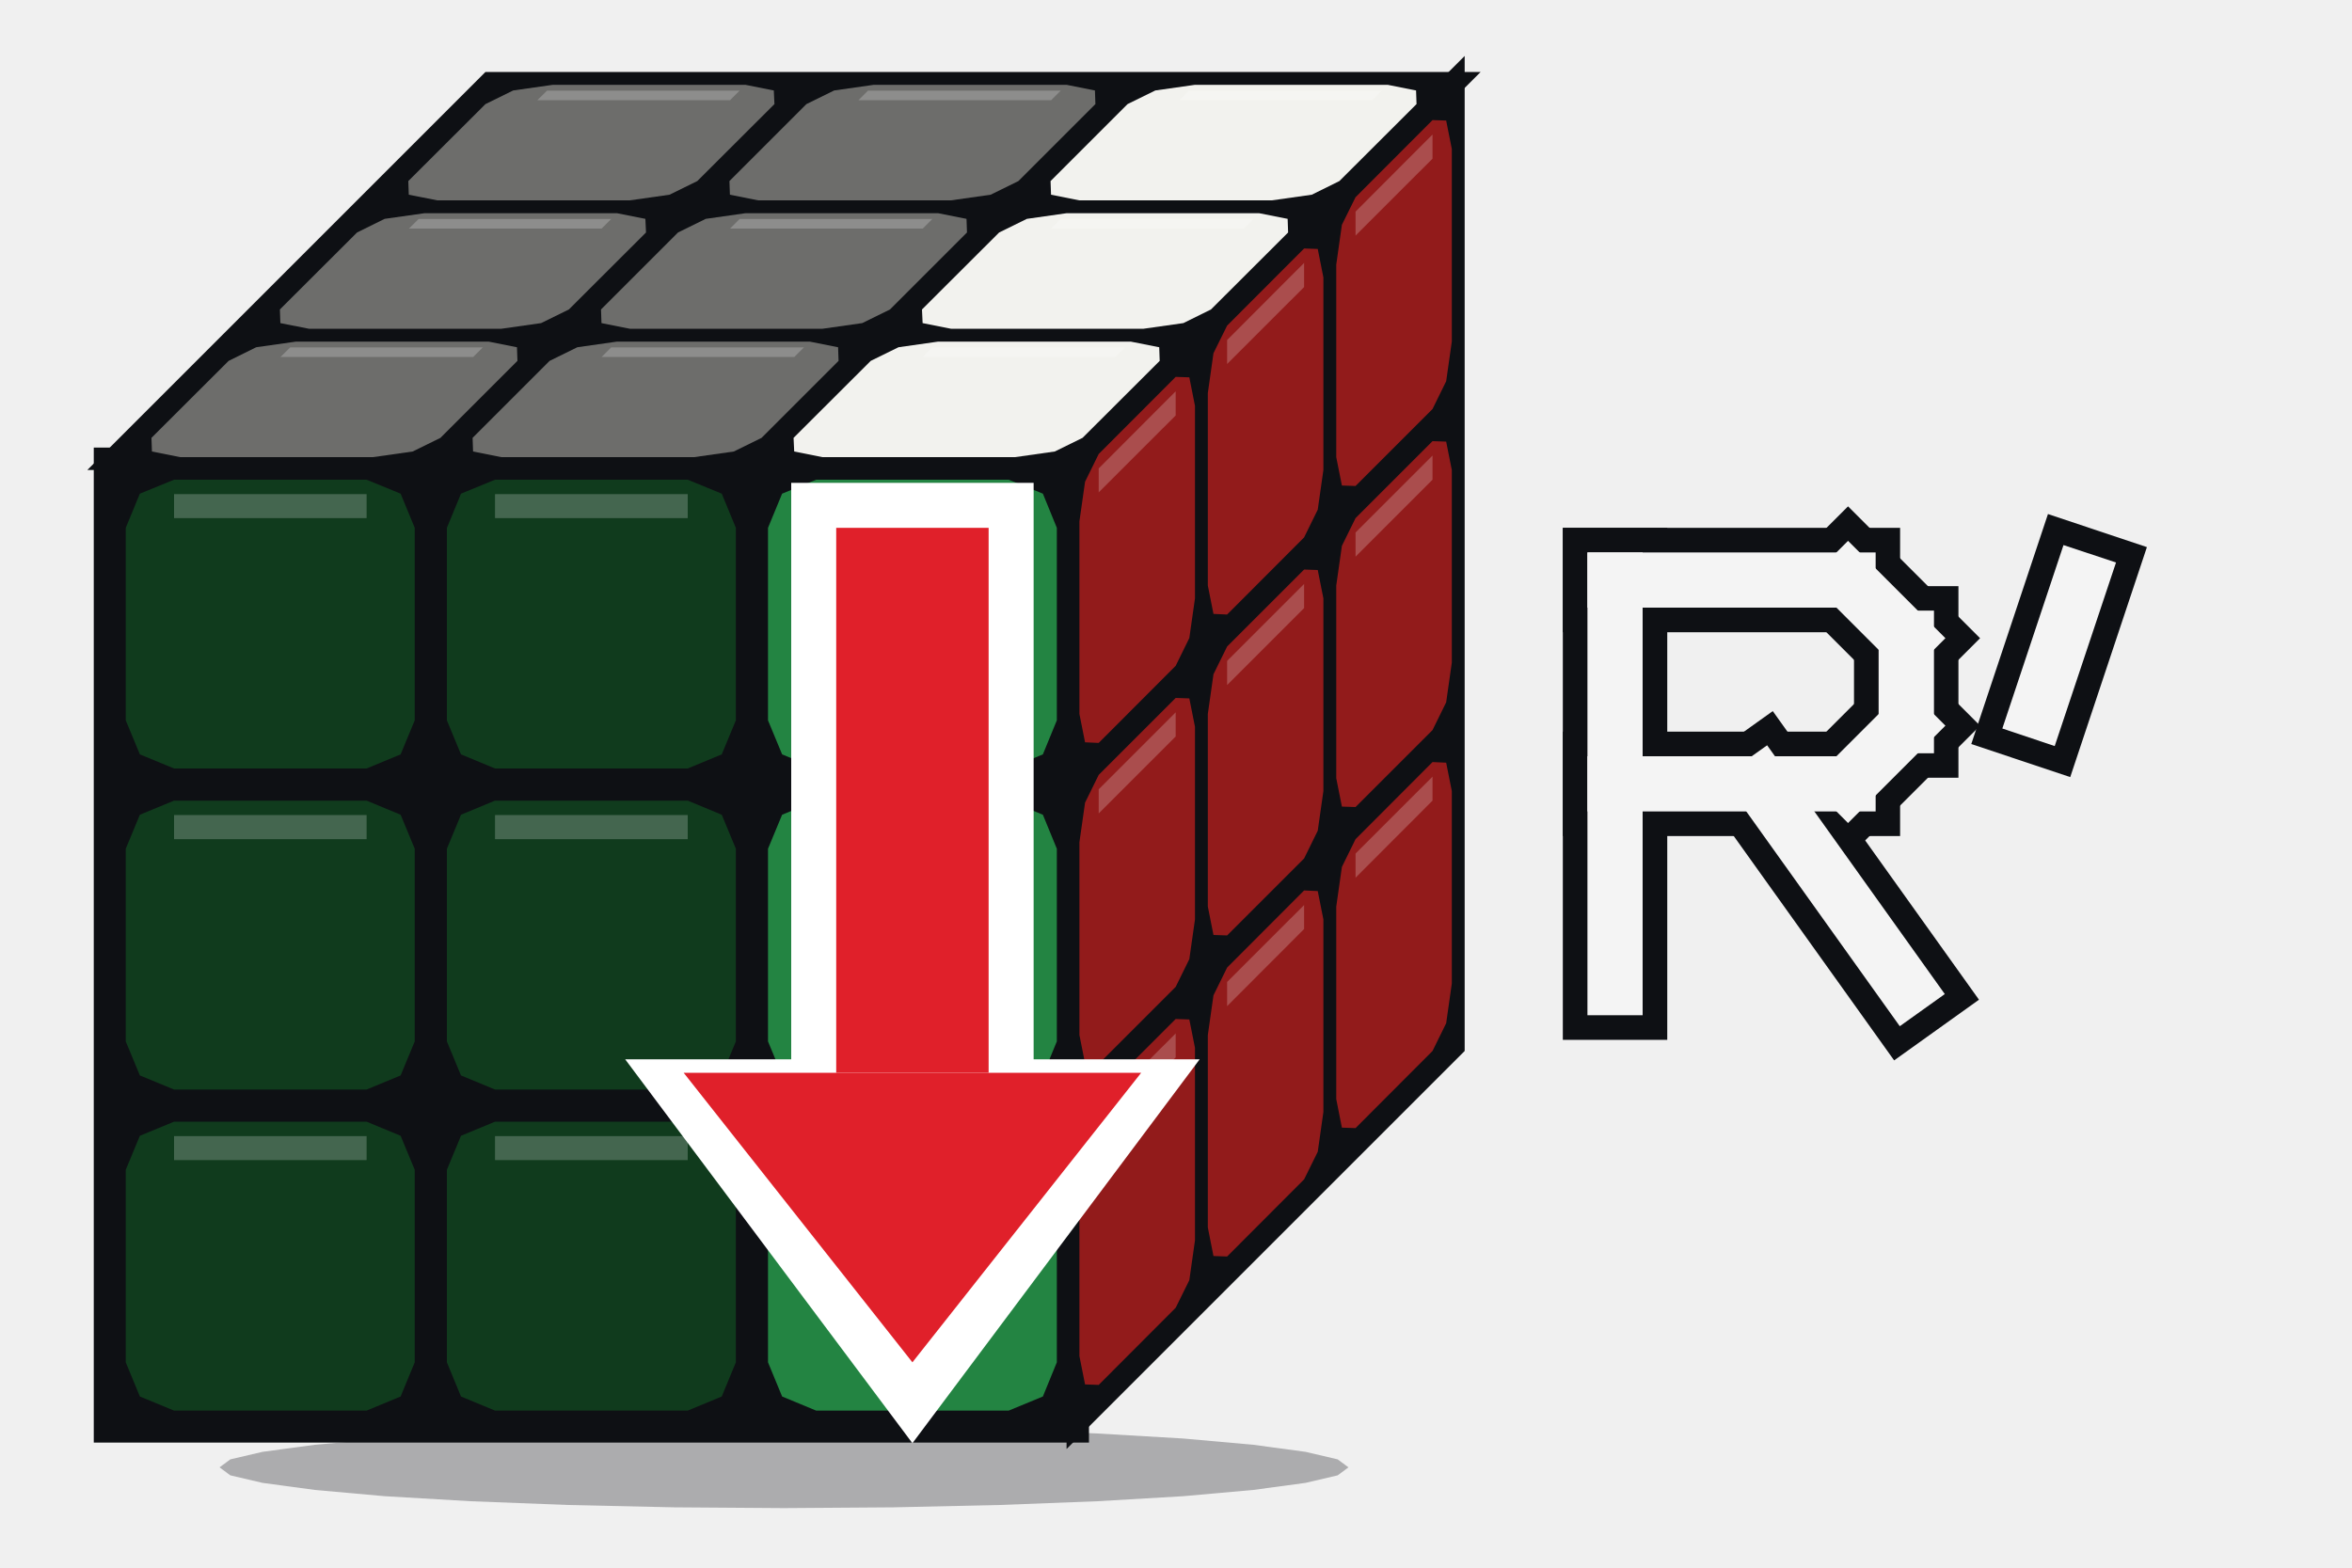
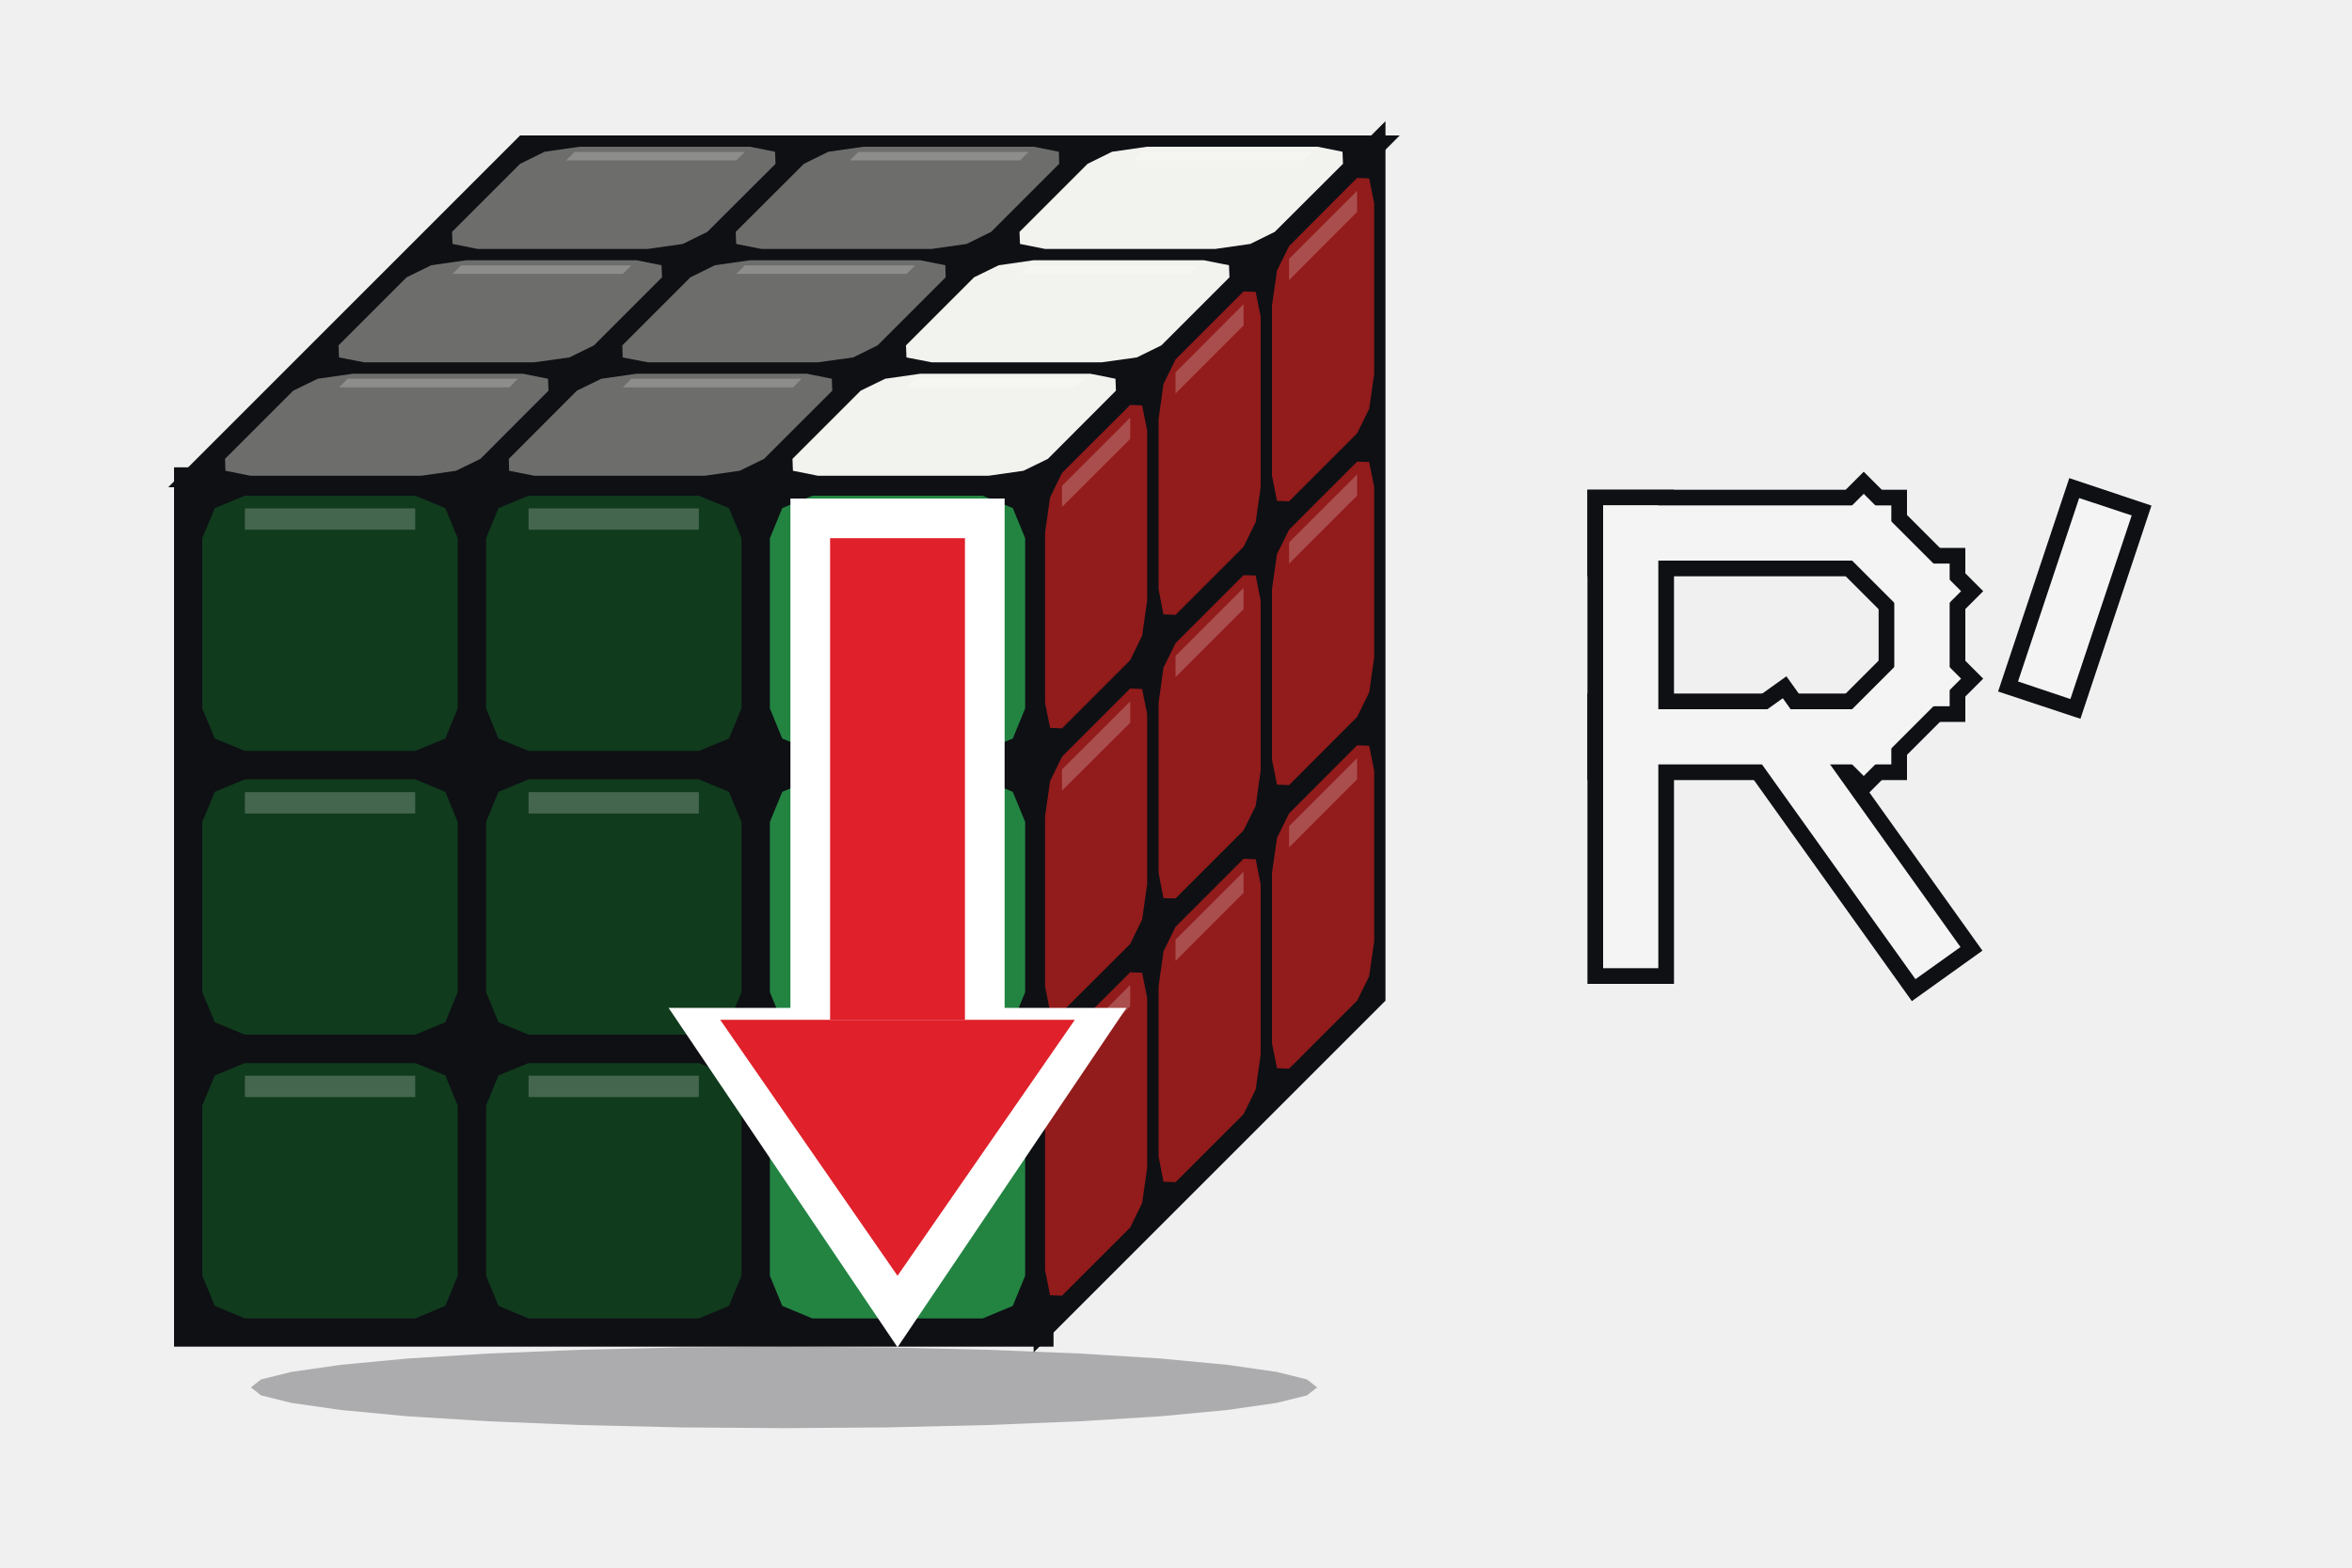
<svg xmlns="http://www.w3.org/2000/svg" viewBox="0 0 150.00 100.00" width="144" height="96">
-   <polygon points="86.00,93.60 85.31,94.11 83.26,94.59 79.93,95.04 75.46,95.44 70.00,95.76 63.78,96.00 57.02,96.15 50.00,96.20 42.98,96.15 36.22,96.00 30.00,95.76 24.54,95.44 20.07,95.04 16.74,94.59 14.69,94.11 14.00,93.60 14.69,93.09 16.74,92.61 20.07,92.16 24.54,91.76 30.00,91.44 36.22,91.20 42.98,91.05 50.00,91.00 57.02,91.05 63.78,91.20 70.00,91.44 75.46,91.76 79.93,92.16 83.26,92.61 85.31,93.09" fill="#0e1014" fill-opacity="0.30" />
-   <polygon points="5.98,92.02 69.45,92.02 69.45,28.55 5.98,28.55" fill="#0e1014" />
-   <polygon points="5.57,29.98 69.04,29.98 94.43,4.59 30.96,4.59" fill="#0e1014" />
-   <polygon points="68.02,92.43 93.41,67.04 93.41,3.57 68.02,28.96" fill="#0e1014" />
-   <polygon points="49.39,6.64 49.35,5.77 47.54,5.41 35.26,5.41 32.73,5.77 30.96,6.64 26.04,11.55 26.07,12.42 27.89,12.78 40.17,12.78 42.70,12.42 44.47,11.55" fill="#6d6d6b" />
-   <polygon points="34.27,6.39 46.56,6.39 47.17,5.78 34.89,5.78" fill="#ffffff" fill-opacity="0.22" />
-   <polygon points="69.86,6.64 69.83,5.77 68.02,5.41 55.73,5.41 53.20,5.77 51.43,6.64 46.52,11.55 46.55,12.42 48.36,12.78 60.65,12.78 63.18,12.42 64.95,11.55" fill="#6d6d6b" />
-   <polygon points="54.75,6.39 67.04,6.39 67.65,5.78 55.36,5.78" fill="#ffffff" fill-opacity="0.22" />
-   <polygon points="90.34,6.64 90.31,5.77 88.50,5.41 76.21,5.41 73.68,5.77 71.91,6.64 67.00,11.55 67.03,12.42 68.84,12.78 81.12,12.78 83.66,12.42 85.42,11.55" fill="#f2f2ee" />
-   <polygon points="75.23,6.39 87.51,6.39 88.13,5.78 75.84,5.78" fill="#ffffff" fill-opacity="0.22" />
-   <polygon points="41.20,14.83 41.16,13.96 39.35,13.60 27.07,13.60 24.53,13.96 22.77,14.83 17.85,19.74 17.88,20.61 19.70,20.97 31.98,20.97 34.51,20.61 36.28,19.74" fill="#6d6d6b" />
-   <polygon points="26.08,14.58 38.37,14.58 38.98,13.97 26.70,13.97" fill="#ffffff" fill-opacity="0.22" />
-   <polygon points="61.67,14.83 61.64,13.96 59.83,13.60 47.54,13.60 45.01,13.96 43.24,14.83 38.33,19.74 38.36,20.61 40.17,20.97 52.46,20.97 54.99,20.61 56.76,19.74" fill="#6d6d6b" />
-   <polygon points="46.56,14.58 58.85,14.58 59.46,13.97 47.17,13.97" fill="#ffffff" fill-opacity="0.22" />
-   <polygon points="82.15,14.83 82.12,13.96 80.30,13.60 68.02,13.60 65.49,13.96 63.72,14.83 58.80,19.74 58.84,20.61 60.65,20.97 72.93,20.97 75.47,20.61 77.23,19.74" fill="#f2f2ee" />
-   <polygon points="67.04,14.58 79.32,14.58 79.94,13.97 67.65,13.97" fill="#ffffff" fill-opacity="0.22" />
-   <polygon points="33.00,23.02 32.97,22.15 31.16,21.79 18.88,21.79 16.34,22.15 14.58,23.02 9.66,27.93 9.69,28.80 11.50,29.16 23.79,29.16 26.32,28.80 28.09,27.93" fill="#6d6d6b" />
-   <polygon points="17.89,22.77 30.18,22.77 30.79,22.16 18.51,22.16" fill="#ffffff" fill-opacity="0.22" />
-   <polygon points="53.48,23.02 53.45,22.15 51.64,21.79 39.35,21.79 36.82,22.15 35.05,23.02 30.14,27.93 30.17,28.80 31.98,29.16 44.27,29.16 46.80,28.80 48.57,27.93" fill="#6d6d6b" />
-   <polygon points="38.37,22.77 50.66,22.77 51.27,22.16 38.98,22.16" fill="#ffffff" fill-opacity="0.22" />
-   <polygon points="73.96,23.02 73.93,22.15 72.11,21.79 59.83,21.79 57.30,22.15 55.53,23.02 50.61,27.93 50.65,28.80 52.46,29.16 64.74,29.16 67.27,28.80 69.04,27.93" fill="#f2f2ee" />
-   <polygon points="58.85,22.77 71.13,22.77 71.75,22.16 59.46,22.16" fill="#ffffff" fill-opacity="0.22" />
-   <polygon points="76.21,25.89 75.85,24.07 74.98,24.04 70.07,28.96 69.20,30.73 68.84,33.26 68.84,45.54 69.20,47.35 70.07,47.39 74.98,42.47 75.85,40.70 76.21,38.17" fill="#921b1b" />
-   <polygon points="70.07,31.41 74.98,26.50 74.98,24.96 70.07,29.88" fill="#ffffff" fill-opacity="0.22" />
-   <polygon points="84.40,17.70 84.04,15.88 83.17,15.85 78.26,20.77 77.39,22.53 77.03,25.07 77.03,37.35 77.39,39.16 78.26,39.20 83.17,34.28 84.04,32.51 84.40,29.98" fill="#921b1b" />
-   <polygon points="78.26,23.22 83.17,18.31 83.17,16.77 78.26,21.69" fill="#ffffff" fill-opacity="0.22" />
-   <polygon points="92.59,9.50 92.23,7.69 91.36,7.66 86.45,12.58 85.58,14.34 85.22,16.88 85.22,29.16 85.58,30.97 86.45,31.00 91.36,26.09 92.23,24.32 92.59,21.79" fill="#921b1b" />
-   <polygon points="86.45,15.03 91.36,10.12 91.36,8.58 86.45,13.50" fill="#ffffff" fill-opacity="0.22" />
-   <polygon points="76.21,46.36 75.85,44.55 74.98,44.52 70.07,49.43 69.20,51.20 68.84,53.73 68.84,66.02 69.20,67.83 70.07,67.86 74.98,62.95 75.85,61.18 76.21,58.65" fill="#921b1b" />
-   <polygon points="70.07,51.89 74.98,46.98 74.98,45.44 70.07,50.35" fill="#ffffff" fill-opacity="0.22" />
-   <polygon points="84.40,38.17 84.04,36.36 83.17,36.33 78.26,41.24 77.39,43.01 77.03,45.54 77.03,57.83 77.39,59.64 78.26,59.67 83.17,54.76 84.04,52.99 84.40,50.46" fill="#921b1b" />
-   <polygon points="78.26,43.70 83.17,38.79 83.17,37.25 78.26,42.16" fill="#ffffff" fill-opacity="0.22" />
-   <polygon points="92.59,29.98 92.23,28.17 91.36,28.14 86.45,33.05 85.58,34.82 85.22,37.35 85.22,49.64 85.58,51.45 86.45,51.48 91.36,46.57 92.23,44.80 92.59,42.27" fill="#921b1b" />
-   <polygon points="86.45,35.51 91.36,30.60 91.36,29.06 86.45,33.97" fill="#ffffff" fill-opacity="0.22" />
-   <polygon points="76.21,66.84 75.85,65.03 74.98,65.00 70.07,69.91 69.20,71.68 68.84,74.21 68.84,86.50 69.20,88.31 70.07,88.34 74.98,83.42 75.85,81.66 76.21,79.12" fill="#921b1b" />
-   <polygon points="70.07,72.37 74.98,67.45 74.98,65.92 70.07,70.83" fill="#ffffff" fill-opacity="0.22" />
-   <polygon points="84.40,58.65 84.04,56.84 83.17,56.80 78.26,61.72 77.39,63.49 77.03,66.02 77.03,78.30 77.39,80.12 78.26,80.15 83.17,75.23 84.04,73.47 84.40,70.93" fill="#921b1b" />
-   <polygon points="78.26,64.18 83.17,59.26 83.17,57.73 78.26,62.64" fill="#ffffff" fill-opacity="0.22" />
-   <polygon points="92.59,50.46 92.23,48.65 91.36,48.61 86.45,53.53 85.58,55.30 85.22,57.83 85.22,70.11 85.58,71.93 86.45,71.96 91.36,67.04 92.23,65.27 92.59,62.74" fill="#921b1b" />
-   <polygon points="86.45,55.99 91.36,51.07 91.36,49.54 86.45,54.45" fill="#ffffff" fill-opacity="0.22" />
-   <polygon points="26.45,33.67 25.55,31.49 23.38,30.60 11.10,30.60 8.92,31.49 8.02,33.67 8.02,45.95 8.92,48.12 11.10,49.02 23.38,49.02 25.55,48.12 26.45,45.95" fill="#103b1d" />
-   <polygon points="11.10,33.05 23.38,33.05 23.38,31.52 11.10,31.52" fill="#ffffff" fill-opacity="0.22" />
-   <polygon points="46.93,33.67 46.03,31.49 43.86,30.60 31.57,30.60 29.40,31.49 28.50,33.67 28.50,45.95 29.40,48.12 31.57,49.02 43.86,49.02 46.03,48.12 46.93,45.95" fill="#103b1d" />
-   <polygon points="31.57,33.05 43.86,33.05 43.86,31.52 31.57,31.52" fill="#ffffff" fill-opacity="0.22" />
-   <polygon points="67.40,33.67 66.51,31.49 64.33,30.60 52.05,30.60 49.88,31.49 48.98,33.67 48.98,45.95 49.88,48.12 52.05,49.02 64.33,49.02 66.51,48.12 67.40,45.95" fill="#238442" />
-   <polygon points="52.05,33.05 64.33,33.05 64.33,31.52 52.05,31.52" fill="#ffffff" fill-opacity="0.22" />
-   <polygon points="26.45,54.14 25.55,51.97 23.38,51.07 11.10,51.07 8.92,51.97 8.02,54.14 8.02,66.43 8.92,68.60 11.10,69.50 23.38,69.50 25.55,68.60 26.45,66.43" fill="#103b1d" />
-   <polygon points="11.10,53.53 23.38,53.53 23.38,51.99 11.10,51.99" fill="#ffffff" fill-opacity="0.22" />
-   <polygon points="46.93,54.14 46.03,51.97 43.86,51.07 31.57,51.07 29.40,51.97 28.50,54.14 28.50,66.43 29.40,68.60 31.57,69.50 43.86,69.50 46.03,68.60 46.93,66.43" fill="#103b1d" />
-   <polygon points="31.57,53.53 43.86,53.53 43.86,51.99 31.57,51.99" fill="#ffffff" fill-opacity="0.22" />
-   <polygon points="67.40,54.14 66.51,51.97 64.33,51.07 52.05,51.07 49.88,51.97 48.98,54.14 48.98,66.43 49.88,68.60 52.05,69.50 64.33,69.50 66.51,68.60 67.40,66.43" fill="#238442" />
-   <polygon points="52.05,53.53 64.33,53.53 64.33,51.99 52.05,51.99" fill="#ffffff" fill-opacity="0.22" />
-   <polygon points="26.45,74.62 25.55,72.45 23.38,71.55 11.10,71.55 8.92,72.45 8.02,74.62 8.02,86.90 8.92,89.08 11.10,89.98 23.38,89.98 25.55,89.08 26.45,86.90" fill="#103b1d" />
-   <polygon points="11.10,74.00 23.38,74.00 23.38,72.47 11.10,72.47" fill="#ffffff" fill-opacity="0.22" />
-   <polygon points="46.93,74.62 46.03,72.45 43.86,71.55 31.57,71.55 29.40,72.45 28.50,74.62 28.50,86.90 29.40,89.08 31.57,89.98 43.86,89.98 46.03,89.08 46.93,86.90" fill="#103b1d" />
-   <polygon points="31.57,74.00 43.86,74.00 43.86,72.47 31.57,72.47" fill="#ffffff" fill-opacity="0.22" />
-   <polygon points="67.40,74.62 66.51,72.45 64.33,71.55 52.05,71.55 49.88,72.45 48.98,74.62 48.98,86.90 49.88,89.08 52.05,89.98 64.33,89.98 66.51,89.08 67.40,86.90" fill="#238442" />
-   <polygon points="52.05,74.00 64.33,74.00 64.33,72.47 52.05,72.47" fill="#ffffff" fill-opacity="0.22" />
-   <polygon points="65.92,30.80 65.92,68.43 50.46,68.43 50.46,30.80" fill="#ffffff" />
-   <polygon points="76.51,67.57 58.19,92.06 39.87,67.57" fill="#ffffff" />
-   <polygon points="63.05,33.67 63.05,68.43 53.33,68.43 53.33,33.67" fill="#e0202a" />
-   <polygon points="72.78,68.43 58.19,86.90 43.60,68.43" fill="#e0202a" />
-   <polygon points="106.33,66.33 106.33,33.67 99.67,33.67 99.67,66.33" fill="#0e1014" />
-   <polygon points="99.67,40.33 121.18,40.33 121.18,33.67 99.67,33.67" fill="#0e1014" />
-   <polygon points="113.15,37.00 121.57,45.42 126.28,40.71 117.86,32.30" fill="#0e1014" />
-   <polygon points="118.24,37.39 118.24,49.61 124.90,49.61 124.90,37.39" fill="#0e1014" />
-   <polygon points="121.57,41.58 113.15,50.00 117.86,54.70 126.28,46.29" fill="#0e1014" />
-   <polygon points="121.18,46.67 99.67,46.67 99.67,53.33 121.18,53.33" fill="#0e1014" />
-   <polygon points="107.64,49.23 120.80,67.64 126.21,63.77 113.06,45.36" fill="#0e1014" />
-   <polygon points="130.61,32.79 125.72,47.46 132.03,49.57 136.92,34.90" fill="#0e1014" />
-   <polygon points="104.76,64.76 104.76,35.24 101.24,35.24 101.24,64.76" fill="#f4f4f4" />
-   <polygon points="101.24,38.76 119.62,38.76 119.62,35.24 101.24,35.24" fill="#f4f4f4" />
-   <polygon points="115.36,37.00 121.57,43.21 124.07,40.71 117.86,34.50" fill="#f4f4f4" />
-   <polygon points="119.81,38.95 119.81,48.05 123.34,48.05 123.34,38.95" fill="#f4f4f4" />
-   <polygon points="121.57,43.79 115.36,50.00 117.86,52.50 124.07,46.29" fill="#f4f4f4" />
-   <polygon points="119.62,48.24 101.24,48.24 101.24,51.76 119.62,51.76" fill="#f4f4f4" />
-   <polygon points="109.82,49.59 121.16,65.46 124.03,63.41 112.70,47.54" fill="#f4f4f4" />
-   <polygon points="131.60,34.77 127.70,46.47 131.04,47.59 134.95,35.88" fill="#f4f4f4" />
+   <polygon points="84.00,88.50 83.35,89.01 81.41,89.49 78.27,89.94 74.04,90.34 68.89,90.66 63.01,90.90 56.63,91.05 50.00,91.10 43.37,91.05 36.99,90.90 31.11,90.66 25.96,90.34 21.73,89.94 18.59,89.49 16.65,89.01 16.00,88.50 16.65,87.99 18.59,87.51 21.73,87.06 25.96,86.66 31.11,86.34 36.99,86.10 43.37,85.95 50.00,85.90 56.63,85.95 63.01,86.10 68.89,86.34 74.04,86.66 78.27,87.06 81.41,87.51 83.35,87.99" fill="#0e1014" fill-opacity="0.30" />
+   <polygon points="11.10,85.90 67.19,85.90 67.19,29.81 11.10,29.81" fill="#0e1014" />
+   <polygon points="10.73,31.08 66.83,31.08 89.27,8.64 33.17,8.64" fill="#0e1014" />
+   <polygon points="65.92,86.27 88.36,63.83 88.36,7.73 65.92,30.17" fill="#0e1014" />
+   <polygon points="49.46,10.45 49.43,9.68 47.83,9.36 36.97,9.36 34.73,9.68 33.17,10.45 28.83,14.79 28.86,15.56 30.46,15.88 41.31,15.88 43.55,15.56 45.11,14.79" fill="#6d6d6b" />
+   <polygon points="36.10,10.23 46.96,10.23 47.50,9.69 36.65,9.69" fill="#ffffff" fill-opacity="0.22" />
+   <polygon points="67.55,10.45 67.53,9.68 65.92,9.36 55.07,9.36 52.83,9.68 51.27,10.45 46.92,14.79 46.95,15.56 48.55,15.88 59.41,15.88 61.65,15.56 63.21,14.79" fill="#6d6d6b" />
+   <polygon points="54.20,10.23 65.06,10.23 65.60,9.69 54.74,9.69" fill="#ffffff" fill-opacity="0.22" />
+   <polygon points="85.65,10.45 85.62,9.68 84.02,9.36 73.16,9.36 70.92,9.68 69.36,10.45 65.02,14.79 65.05,15.56 66.65,15.88 77.50,15.88 79.74,15.56 81.30,14.79" fill="#f2f2ee" />
+   <polygon points="72.29,10.23 83.15,10.23 83.69,9.69 72.84,9.69" fill="#ffffff" fill-opacity="0.22" />
+   <polygon points="42.22,17.69 42.19,16.92 40.59,16.60 29.73,16.60 27.50,16.92 25.93,17.69 21.59,22.03 21.62,22.80 23.22,23.11 34.08,23.11 36.31,22.80 37.88,22.03" fill="#6d6d6b" />
+   <polygon points="28.86,17.47 39.72,17.47 40.26,16.93 29.41,16.93" fill="#ffffff" fill-opacity="0.22" />
+   <polygon points="60.31,17.69 60.29,16.92 58.69,16.60 47.83,16.60 45.59,16.92 44.03,17.69 39.69,22.03 39.71,22.80 41.31,23.11 52.17,23.11 54.41,22.80 55.97,22.03" fill="#6d6d6b" />
+   <polygon points="46.96,17.47 57.82,17.47 58.36,16.93 47.50,16.93" fill="#ffffff" fill-opacity="0.22" />
+   <polygon points="78.41,17.69 78.38,16.92 76.78,16.60 65.92,16.60 63.69,16.92 62.12,17.69 57.78,22.03 57.81,22.80 59.41,23.11 70.27,23.11 72.50,22.80 74.07,22.03" fill="#f2f2ee" />
+   <polygon points="65.06,17.47 75.91,17.47 76.46,16.93 65.60,16.93" fill="#ffffff" fill-opacity="0.22" />
+   <polygon points="34.98,24.92 34.95,24.16 33.35,23.84 22.50,23.84 20.26,24.16 18.70,24.92 14.35,29.27 14.38,30.03 15.98,30.35 26.84,30.35 29.08,30.03 30.64,29.27" fill="#6d6d6b" />
+   <polygon points="21.63,24.71 32.48,24.71 33.03,24.16 22.17,24.16" fill="#ffffff" fill-opacity="0.22" />
+   <polygon points="53.08,24.92 53.05,24.16 51.45,23.84 40.59,23.84 38.35,24.16 36.79,24.92 32.45,29.27 32.47,30.03 34.08,30.35 44.93,30.35 47.17,30.03 48.73,29.27" fill="#6d6d6b" />
+   <polygon points="39.72,24.71 50.58,24.71 51.12,24.16 40.26,24.16" fill="#ffffff" fill-opacity="0.22" />
+   <polygon points="71.17,24.92 71.14,24.16 69.54,23.84 58.69,23.84 56.45,24.16 54.89,24.92 50.54,29.27 50.57,30.03 52.17,30.35 63.03,30.35 65.27,30.03 66.83,29.27" fill="#f2f2ee" />
+   <polygon points="57.82,24.71 68.67,24.71 69.22,24.16 58.36,24.16" fill="#ffffff" fill-opacity="0.22" />
+   <polygon points="73.16,27.46 72.84,25.86 72.08,25.83 67.73,30.17 66.97,31.73 66.65,33.97 66.65,44.83 66.97,46.43 67.73,46.46 72.08,42.11 72.84,40.55 73.16,38.31" fill="#921b1b" />
+   <polygon points="67.73,32.34 72.08,28.00 72.08,26.64 67.73,30.99" fill="#ffffff" fill-opacity="0.22" />
+   <polygon points="80.40,20.22 80.08,18.62 79.31,18.59 74.97,22.93 74.20,24.50 73.89,26.73 73.89,37.59 74.20,39.19 74.97,39.22 79.31,34.88 80.08,33.31 80.40,31.08" fill="#921b1b" />
+   <polygon points="74.97,25.10 79.31,20.76 79.31,19.40 74.97,23.75" fill="#ffffff" fill-opacity="0.22" />
+   <polygon points="87.64,12.98 87.32,11.38 86.55,11.35 82.21,15.70 81.44,17.26 81.12,19.50 81.12,30.35 81.44,31.95 82.21,31.98 86.55,27.64 87.32,26.08 87.64,23.84" fill="#921b1b" />
+   <polygon points="82.21,17.87 86.55,13.52 86.55,12.17 82.21,16.51" fill="#ffffff" fill-opacity="0.22" />
+   <polygon points="73.16,45.55 72.84,43.95 72.08,43.92 67.73,48.27 66.97,49.83 66.65,52.07 66.65,62.92 66.97,64.53 67.73,64.55 72.08,60.21 72.84,58.65 73.16,56.41" fill="#921b1b" />
+   <polygon points="67.73,50.44 72.08,46.10 72.08,44.74 67.73,49.08" fill="#ffffff" fill-opacity="0.22" />
+   <polygon points="80.40,38.31 80.08,36.71 79.31,36.69 74.97,41.03 74.20,42.59 73.89,44.83 73.89,55.69 74.20,57.29 74.97,57.31 79.31,52.97 80.08,51.41 80.40,49.17" fill="#921b1b" />
+   <polygon points="74.97,43.20 79.31,38.86 79.31,37.50 74.97,41.84" fill="#ffffff" fill-opacity="0.22" />
+   <polygon points="87.64,31.08 87.32,29.47 86.55,29.45 82.21,33.79 81.44,35.35 81.12,37.59 81.12,48.45 81.44,50.05 82.21,50.08 86.55,45.73 87.32,44.17 87.64,41.93" fill="#921b1b" />
+   <polygon points="82.21,35.96 86.55,31.62 86.55,30.26 82.21,34.60" fill="#ffffff" fill-opacity="0.22" />
+   <polygon points="73.16,63.65 72.84,62.05 72.08,62.02 67.73,66.36 66.97,67.92 66.65,70.16 66.65,81.02 66.97,82.62 67.73,82.65 72.08,78.30 72.84,76.74 73.16,74.50" fill="#921b1b" />
+   <polygon points="67.73,68.53 72.08,64.19 72.08,62.83 67.73,67.18" fill="#ffffff" fill-opacity="0.22" />
+   <polygon points="80.40,56.41 80.08,54.81 79.31,54.78 74.97,59.12 74.20,60.69 73.89,62.92 73.89,73.78 74.20,75.38 74.97,75.41 79.31,71.07 80.08,69.50 80.40,67.27" fill="#921b1b" />
+   <polygon points="74.97,61.30 79.31,56.95 79.31,55.60 74.97,59.94" fill="#ffffff" fill-opacity="0.22" />
+   <polygon points="87.64,49.17 87.32,47.57 86.55,47.54 82.21,51.89 81.44,53.45 81.12,55.69 81.12,66.54 81.44,68.14 82.21,68.17 86.55,63.83 87.32,62.27 87.64,60.03" fill="#921b1b" />
+   <polygon points="82.21,54.06 86.55,49.71 86.55,48.36 82.21,52.70" fill="#ffffff" fill-opacity="0.22" />
+   <polygon points="29.19,34.33 28.40,32.41 26.48,31.62 15.62,31.62 13.70,32.41 12.90,34.33 12.90,45.19 13.70,47.11 15.62,47.90 26.48,47.90 28.40,47.11 29.19,45.19" fill="#103b1d" />
+   <polygon points="15.62,33.79 26.48,33.79 26.48,32.43 15.62,32.43" fill="#ffffff" fill-opacity="0.22" />
+   <polygon points="47.29,34.33 46.49,32.41 44.57,31.62 33.71,31.62 31.79,32.41 31.00,34.33 31.00,45.19 31.79,47.11 33.71,47.90 44.57,47.90 46.49,47.11 47.29,45.19" fill="#103b1d" />
+   <polygon points="33.71,33.79 44.57,33.79 44.57,32.43 33.71,32.43" fill="#ffffff" fill-opacity="0.22" />
+   <polygon points="65.38,34.33 64.59,32.41 62.67,31.62 51.81,31.62 49.89,32.41 49.10,34.33 49.10,45.19 49.89,47.11 51.81,47.90 62.67,47.90 64.59,47.11 65.38,45.19" fill="#238442" />
+   <polygon points="51.81,33.79 62.67,33.79 62.67,32.43 51.81,32.43" fill="#ffffff" fill-opacity="0.22" />
+   <polygon points="29.19,52.43 28.40,50.51 26.48,49.71 15.62,49.71 13.70,50.51 12.90,52.43 12.90,63.29 13.70,65.21 15.62,66.00 26.48,66.00 28.40,65.21 29.19,63.29" fill="#103b1d" />
+   <polygon points="15.62,51.89 26.48,51.89 26.48,50.53 15.62,50.53" fill="#ffffff" fill-opacity="0.22" />
+   <polygon points="47.29,52.43 46.49,50.51 44.57,49.71 33.71,49.71 31.79,50.51 31.00,52.43 31.00,63.29 31.79,65.21 33.71,66.00 44.57,66.00 46.49,65.21 47.29,63.29" fill="#103b1d" />
+   <polygon points="33.71,51.89 44.57,51.89 44.57,50.53 33.71,50.53" fill="#ffffff" fill-opacity="0.22" />
+   <polygon points="65.38,52.43 64.59,50.51 62.67,49.71 51.81,49.71 49.89,50.51 49.10,52.43 49.10,63.29 49.89,65.21 51.81,66.00 62.67,66.00 64.59,65.21 65.38,63.29" fill="#238442" />
+   <polygon points="51.81,51.89 62.67,51.89 62.67,50.53 51.81,50.53" fill="#ffffff" fill-opacity="0.22" />
+   <polygon points="29.19,70.52 28.40,68.60 26.48,67.81 15.62,67.81 13.70,68.60 12.90,70.52 12.90,81.38 13.70,83.30 15.62,84.10 26.48,84.10 28.40,83.30 29.19,81.38" fill="#103b1d" />
+   <polygon points="15.62,69.98 26.48,69.98 26.48,68.62 15.62,68.62" fill="#ffffff" fill-opacity="0.22" />
+   <polygon points="47.29,70.52 46.49,68.60 44.57,67.81 33.71,67.81 31.79,68.60 31.00,70.52 31.00,81.38 31.79,83.30 33.71,84.10 44.57,84.10 46.49,83.30 47.29,81.38" fill="#103b1d" />
+   <polygon points="33.71,69.98 44.57,69.98 44.57,68.62 33.71,68.62" fill="#ffffff" fill-opacity="0.22" />
+   <polygon points="65.38,70.52 64.59,68.60 62.67,67.81 51.81,67.81 49.89,68.60 49.10,70.52 49.10,81.38 49.89,83.30 51.81,84.10 62.67,84.10 64.59,83.30 65.38,81.38" fill="#238442" />
+   <polygon points="51.81,69.98 62.67,69.98 62.67,68.62 51.81,68.62" fill="#ffffff" fill-opacity="0.22" />
+   <polygon points="64.07,31.80 64.07,65.05 50.41,65.05 50.41,31.80" fill="#ffffff" />
+   <polygon points="71.84,64.29 57.24,85.94 42.64,64.29" fill="#ffffff" />
+   <polygon points="61.54,34.33 61.54,65.05 52.94,65.05 52.94,34.33" fill="#e0202a" />
+   <polygon points="68.55,65.05 57.24,81.38 45.93,65.05" fill="#e0202a" />
+   <polygon points="106.76,62.76 106.76,31.24 101.24,31.24 101.24,62.76" fill="#0e1014" />
+   <polygon points="101.24,36.76 121.62,36.76 121.62,31.24 101.24,31.24" fill="#0e1014" />
+   <polygon points="114.95,34.00 122.57,41.62 126.48,37.71 118.86,30.09" fill="#0e1014" />
+   <polygon points="119.81,34.95 119.81,46.05 125.34,46.05 125.34,34.95" fill="#0e1014" />
+   <polygon points="122.57,39.38 114.95,47.00 118.86,50.91 126.48,43.29" fill="#0e1014" />
+   <polygon points="121.62,44.24 101.24,44.24 101.24,49.76 121.62,49.76" fill="#0e1014" />
+   <polygon points="109.43,46.36 121.93,63.86 126.43,60.64 113.93,43.14" fill="#0e1014" />
+   <polygon points="131.97,30.50 127.43,44.11 132.68,45.85 137.21,32.25" fill="#0e1014" />
+   <polygon points="105.76,61.76 105.76,32.24 102.24,32.24 102.24,61.76" fill="#f4f4f4" />
+   <polygon points="102.24,35.76 120.62,35.76 120.62,32.24 102.24,32.24" fill="#f4f4f4" />
+   <polygon points="116.36,34.00 122.57,40.21 125.07,37.71 118.86,31.50" fill="#f4f4f4" />
+   <polygon points="120.81,35.95 120.81,45.05 124.34,45.05 124.34,35.95" fill="#f4f4f4" />
+   <polygon points="122.57,40.79 116.36,47.00 118.86,49.50 125.07,43.29" fill="#f4f4f4" />
+   <polygon points="120.62,45.24 102.24,45.24 102.24,48.76 120.62,48.76" fill="#f4f4f4" />
+   <polygon points="110.82,46.59 122.16,62.46 125.03,60.41 113.70,44.54" fill="#f4f4f4" />
+   <polygon points="132.60,31.77 128.70,43.47 132.04,44.59 135.95,32.88" fill="#f4f4f4" />
</svg>
